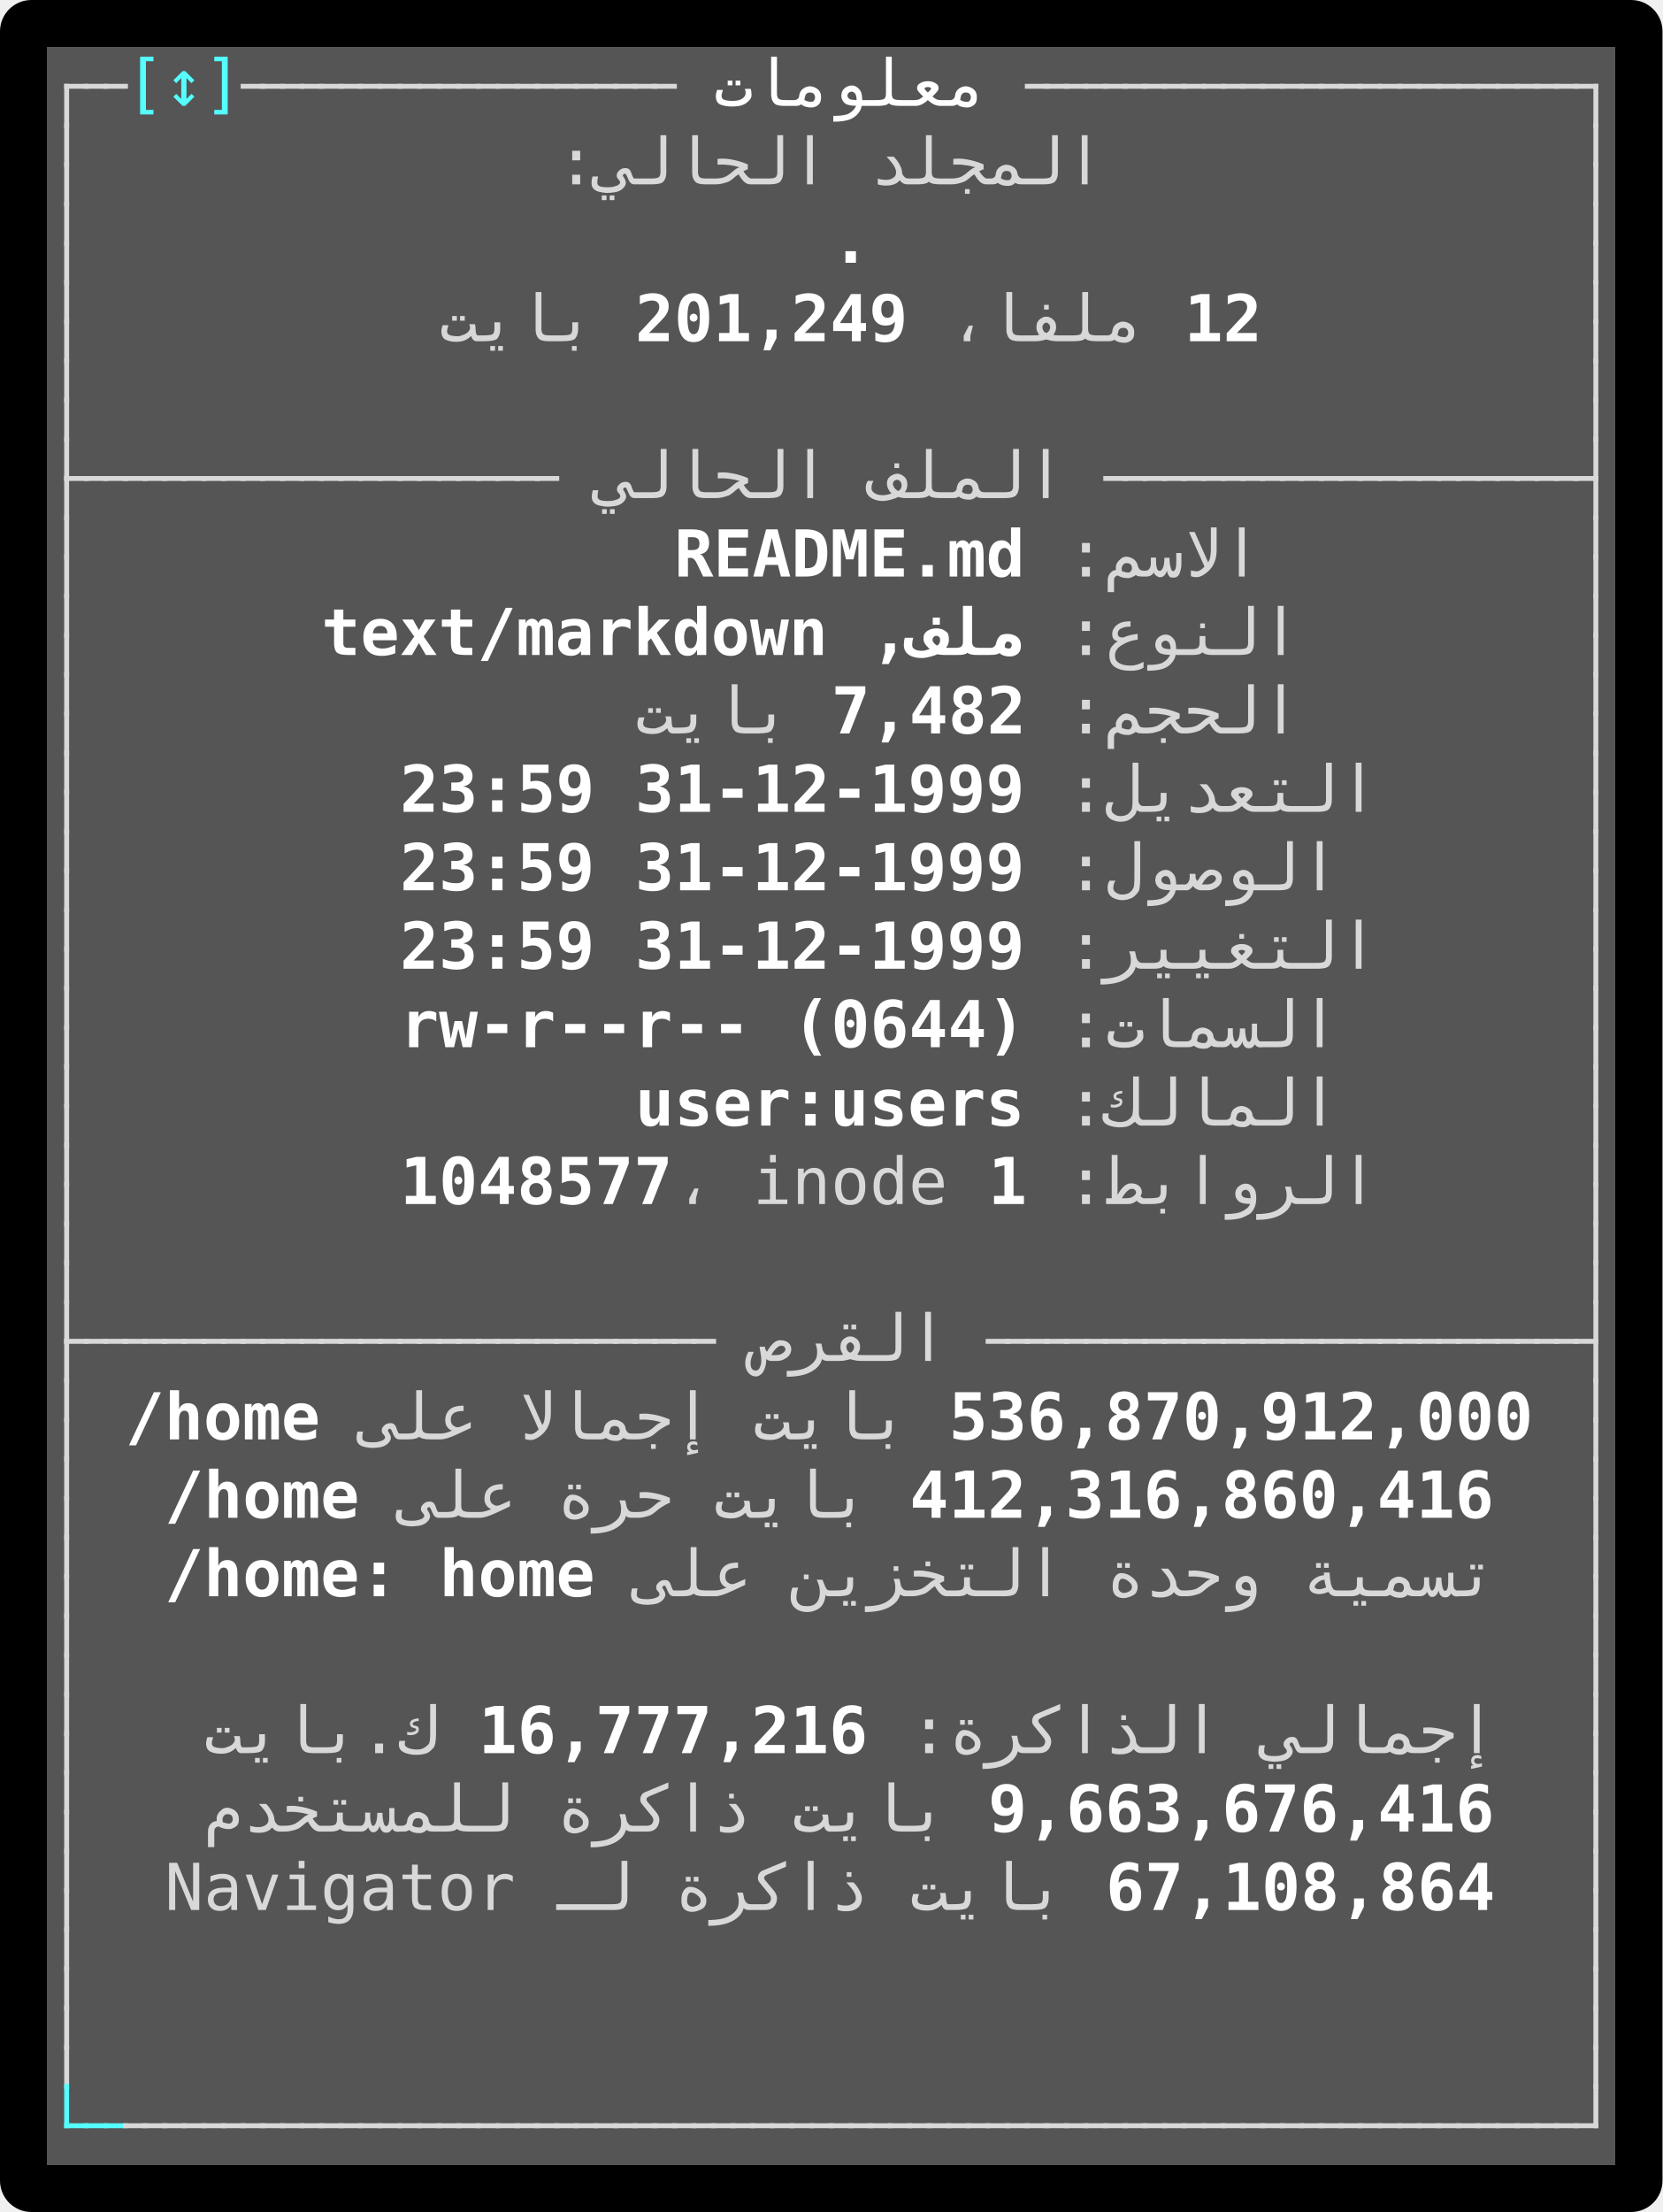
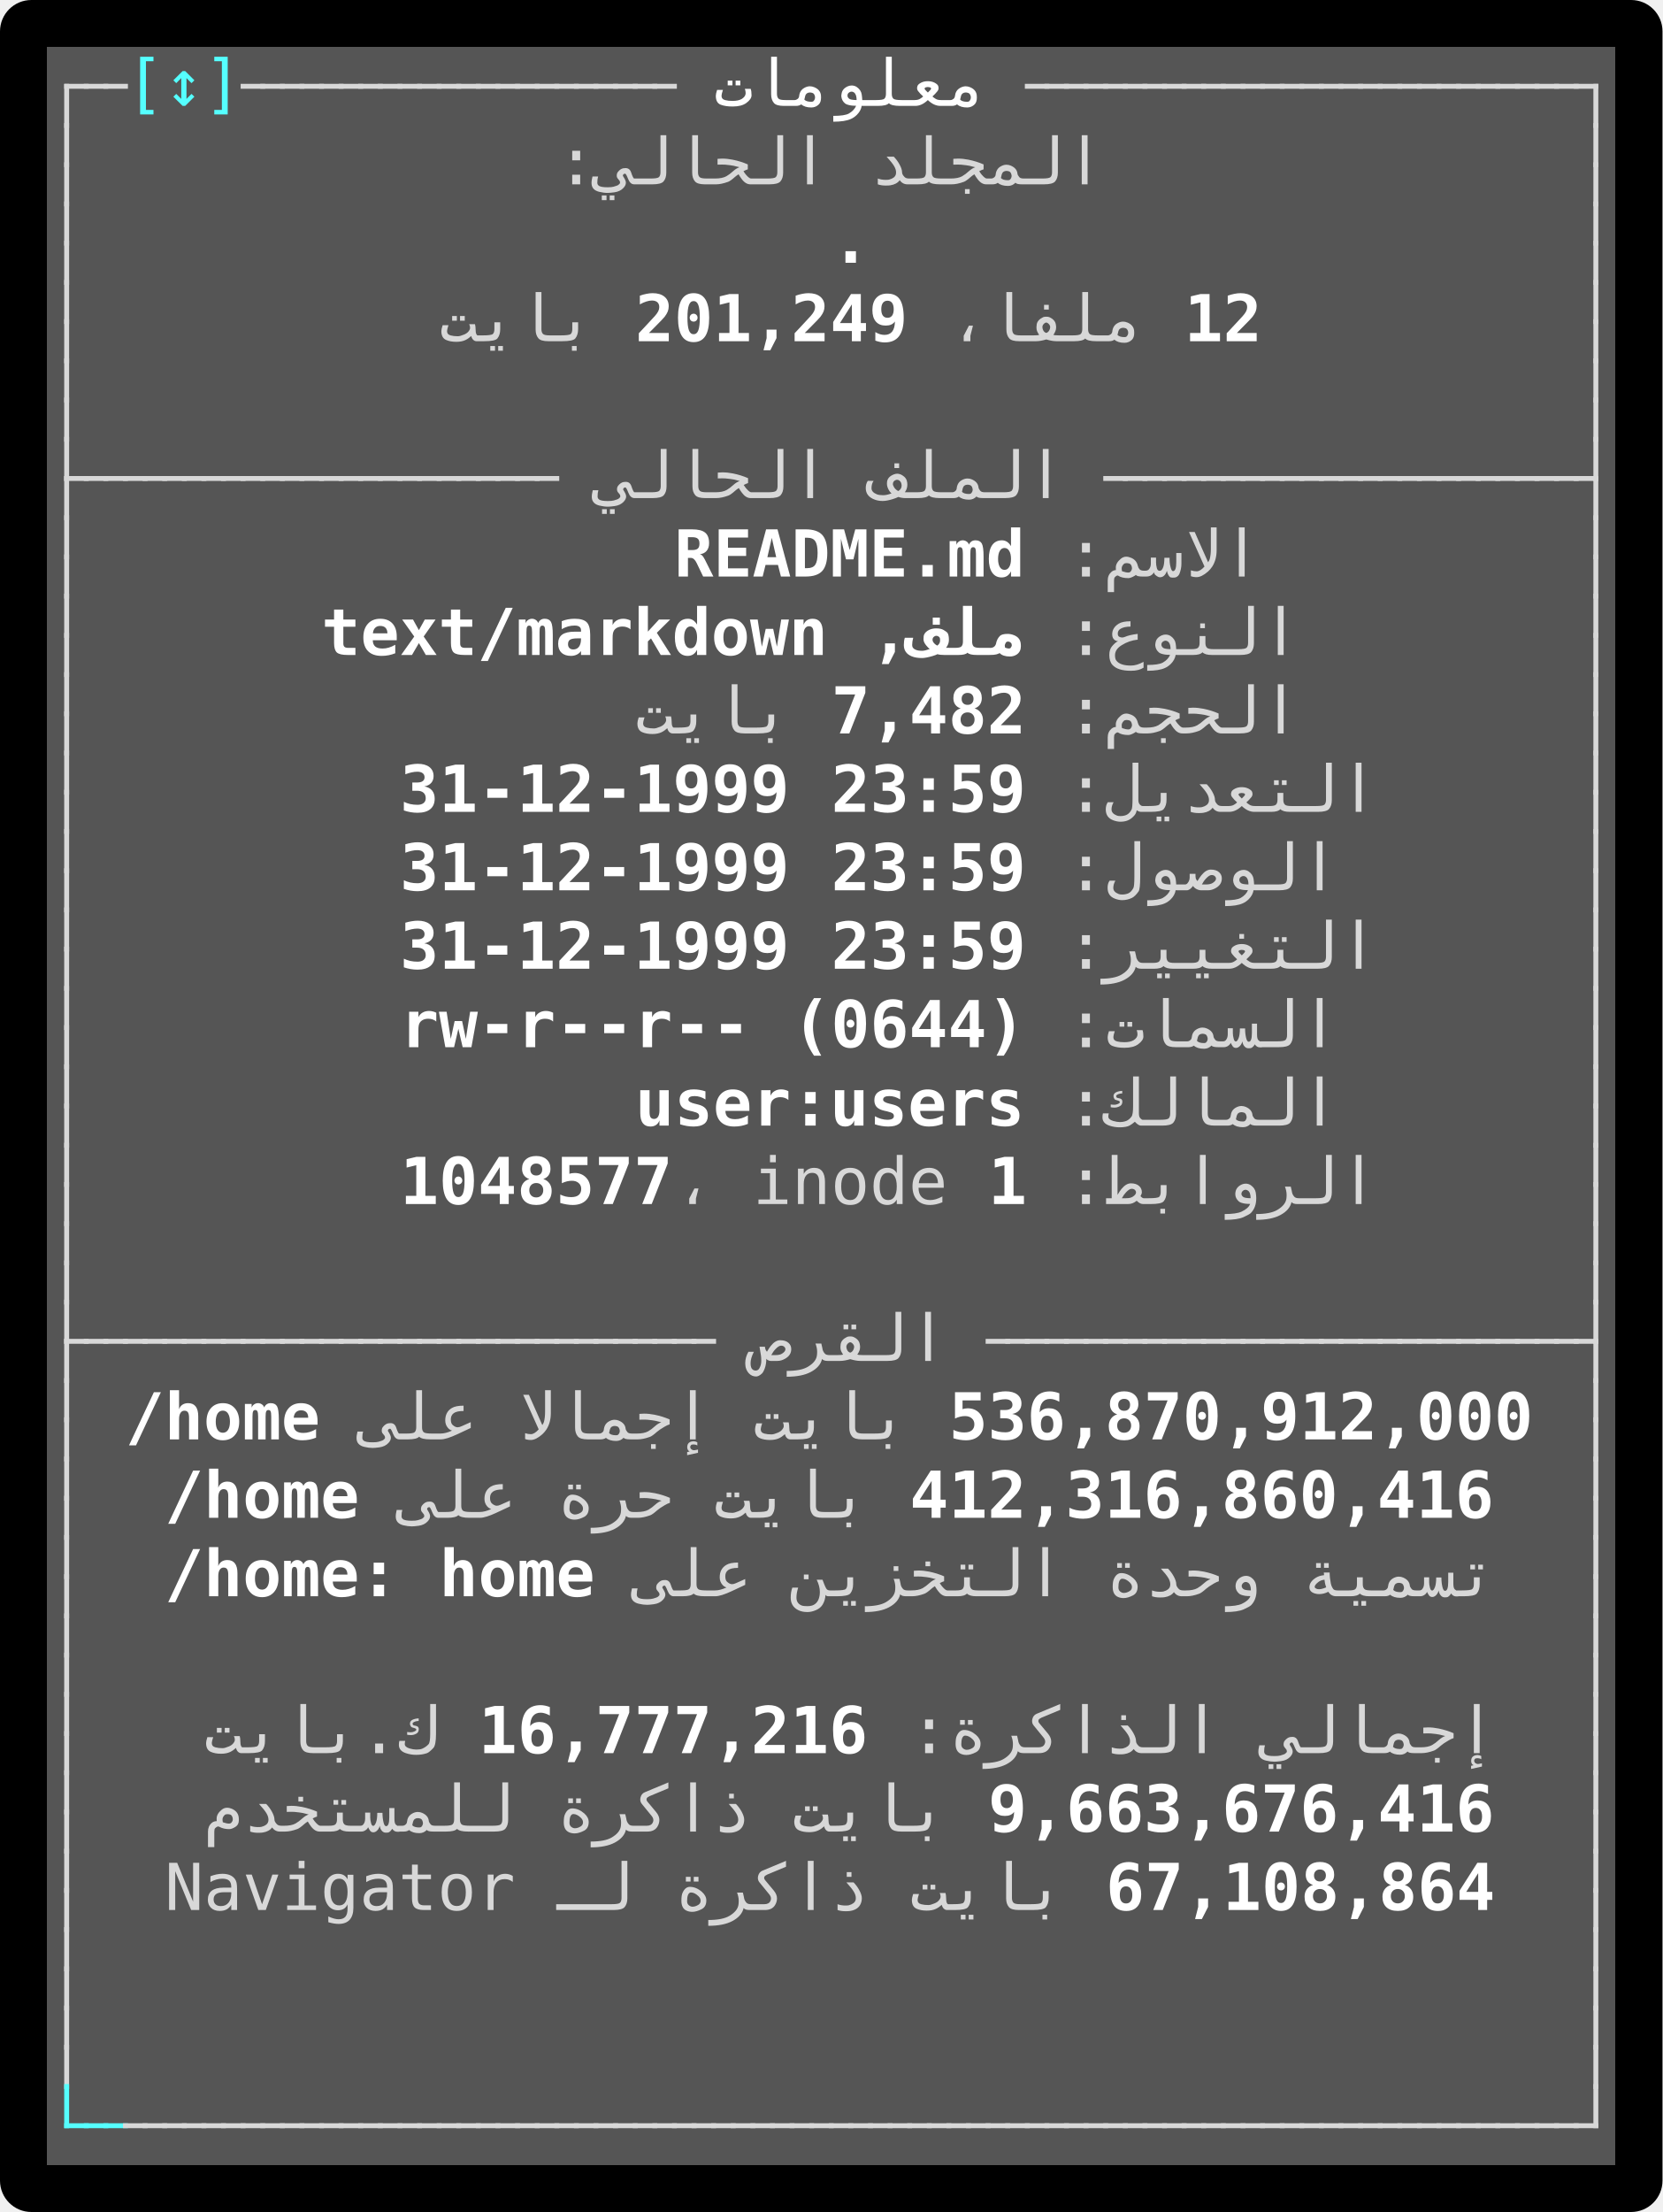
<svg xmlns="http://www.w3.org/2000/svg" width="424" height="564" viewBox="0 0 424 564">
  <rect width="100%" height="100%" rx="8" fill="#000000" />
  <g transform="translate(12 12)">
    <g shape-rendering="crispEdges">
      <rect x="0" y="0" width="400" height="20" fill="#555555" />
      <rect x="0" y="20" width="400" height="20" fill="#555555" />
      <rect x="0" y="40" width="400" height="20" fill="#555555" />
      <rect x="0" y="60" width="400" height="20" fill="#555555" />
      <rect x="0" y="80" width="400" height="20" fill="#555555" />
      <rect x="0" y="100" width="400" height="20" fill="#555555" />
      <rect x="0" y="120" width="400" height="20" fill="#555555" />
      <rect x="0" y="140" width="400" height="20" fill="#555555" />
      <rect x="0" y="160" width="400" height="20" fill="#555555" />
      <rect x="0" y="180" width="400" height="20" fill="#555555" />
      <rect x="0" y="200" width="400" height="20" fill="#555555" />
      <rect x="0" y="220" width="400" height="20" fill="#555555" />
      <rect x="0" y="240" width="400" height="20" fill="#555555" />
      <rect x="0" y="260" width="400" height="20" fill="#555555" />
      <rect x="0" y="280" width="400" height="20" fill="#555555" />
      <rect x="0" y="300" width="400" height="20" fill="#555555" />
      <rect x="0" y="320" width="400" height="20" fill="#555555" />
      <rect x="0" y="340" width="400" height="20" fill="#555555" />
      <rect x="0" y="360" width="400" height="20" fill="#555555" />
      <rect x="0" y="380" width="400" height="20" fill="#555555" />
      <rect x="0" y="400" width="400" height="20" fill="#555555" />
      <rect x="0" y="420" width="400" height="20" fill="#555555" />
      <rect x="0" y="440" width="400" height="20" fill="#555555" />
      <rect x="0" y="460" width="400" height="20" fill="#555555" />
      <rect x="0" y="480" width="400" height="20" fill="#555555" />
      <rect x="0" y="500" width="400" height="20" fill="#555555" />
      <rect x="0" y="520" width="400" height="20" fill="#555555" />
    </g>
    <g font-family="'DejaVu Sans Mono', 'Cascadia Mono', Menlo, Consolas, 'Liberation Mono', monospace" font-size="16.5">
      <text x="20" y="15" textLength="30" lengthAdjust="spacingAndGlyphs" fill="#55ffff">[↕]</text>
      <text x="170" y="15" textLength="70" lengthAdjust="spacingAndGlyphs" unicode-bidi="bidi-override" direction="ltr" fill="#ffffff">ﺕﺎﻣﻮﻠﻌﻣ</text>
      <text x="130" y="35" textLength="70" lengthAdjust="spacingAndGlyphs" unicode-bidi="bidi-override" direction="ltr" fill="#d8d8d8">:ﻲﻟﺎﺤﻟﺍ</text>
      <text x="210" y="35" textLength="60" lengthAdjust="spacingAndGlyphs" unicode-bidi="bidi-override" direction="ltr" fill="#d8d8d8">ﺪﻠﺠﻤﻟﺍ</text>
      <text x="200" y="55" textLength="10" lengthAdjust="spacingAndGlyphs" fill="#ffffff" font-weight="bold">.</text>
      <text x="100" y="75" textLength="40" lengthAdjust="spacingAndGlyphs" unicode-bidi="bidi-override" direction="ltr" fill="#d8d8d8">ﺖﻳﺎﺑ</text>
      <text x="150" y="75" textLength="70" lengthAdjust="spacingAndGlyphs" fill="#ffffff" font-weight="bold">201,249</text>
      <text x="230" y="75" textLength="50" lengthAdjust="spacingAndGlyphs" unicode-bidi="bidi-override" direction="ltr" fill="#d8d8d8">،ﺎﻔﻠﻣ</text>
      <text x="290" y="75" textLength="20" lengthAdjust="spacingAndGlyphs" fill="#ffffff" font-weight="bold">12</text>
      <text x="140" y="115" textLength="60" lengthAdjust="spacingAndGlyphs" unicode-bidi="bidi-override" direction="ltr" fill="#d8d8d8">ﻲﻟﺎﺤﻟﺍ</text>
      <text x="210" y="115" textLength="50" lengthAdjust="spacingAndGlyphs" unicode-bidi="bidi-override" direction="ltr" fill="#d8d8d8">ﻒﻠﻤﻟﺍ</text>
      <text x="160" y="135" textLength="90" lengthAdjust="spacingAndGlyphs" fill="#ffffff" font-weight="bold">README.md</text>
      <text x="260" y="135" textLength="50" lengthAdjust="spacingAndGlyphs" unicode-bidi="bidi-override" direction="ltr" fill="#d8d8d8">:ﻢﺳﻻﺍ</text>
      <text x="70" y="155" textLength="130" lengthAdjust="spacingAndGlyphs" fill="#ffffff" font-weight="bold">text/markdown</text>
      <text x="210" y="155" textLength="40" lengthAdjust="spacingAndGlyphs" unicode-bidi="bidi-override" direction="ltr" fill="#ffffff" font-weight="bold">,ﻒﻠﻣ</text>
      <text x="260" y="155" textLength="60" lengthAdjust="spacingAndGlyphs" unicode-bidi="bidi-override" direction="ltr" fill="#d8d8d8">:ﻉﻮﻨﻟﺍ</text>
      <text x="150" y="175" textLength="40" lengthAdjust="spacingAndGlyphs" unicode-bidi="bidi-override" direction="ltr" fill="#d8d8d8">ﺖﻳﺎﺑ</text>
      <text x="200" y="175" textLength="50" lengthAdjust="spacingAndGlyphs" fill="#ffffff" font-weight="bold">7,482</text>
      <text x="260" y="175" textLength="60" lengthAdjust="spacingAndGlyphs" unicode-bidi="bidi-override" direction="ltr" fill="#d8d8d8">:ﻢﺠﺤﻟﺍ</text>
-       <text x="90" y="195" textLength="50" lengthAdjust="spacingAndGlyphs" fill="#ffffff" font-weight="bold">23:59</text>
-       <text x="150" y="195" textLength="100" lengthAdjust="spacingAndGlyphs" fill="#ffffff" font-weight="bold">31-12-1999</text>
+       <text x="90" y="195" textLength="100" lengthAdjust="spacingAndGlyphs" fill="#ffffff" font-weight="bold">31-12-1999</text>
+       <text x="200" y="195" textLength="50" lengthAdjust="spacingAndGlyphs" fill="#ffffff" font-weight="bold">23:59</text>
      <text x="260" y="195" textLength="80" lengthAdjust="spacingAndGlyphs" unicode-bidi="bidi-override" direction="ltr" fill="#d8d8d8">:ﻞﻳﺪﻌﺘﻟﺍ</text>
-       <text x="90" y="215" textLength="50" lengthAdjust="spacingAndGlyphs" fill="#ffffff" font-weight="bold">23:59</text>
-       <text x="150" y="215" textLength="100" lengthAdjust="spacingAndGlyphs" fill="#ffffff" font-weight="bold">31-12-1999</text>
+       <text x="90" y="215" textLength="100" lengthAdjust="spacingAndGlyphs" fill="#ffffff" font-weight="bold">31-12-1999</text>
+       <text x="200" y="215" textLength="50" lengthAdjust="spacingAndGlyphs" fill="#ffffff" font-weight="bold">23:59</text>
      <text x="260" y="215" textLength="70" lengthAdjust="spacingAndGlyphs" unicode-bidi="bidi-override" direction="ltr" fill="#d8d8d8">:ﻝﻮﺻﻮﻟﺍ</text>
-       <text x="90" y="235" textLength="50" lengthAdjust="spacingAndGlyphs" fill="#ffffff" font-weight="bold">23:59</text>
-       <text x="150" y="235" textLength="100" lengthAdjust="spacingAndGlyphs" fill="#ffffff" font-weight="bold">31-12-1999</text>
+       <text x="90" y="235" textLength="100" lengthAdjust="spacingAndGlyphs" fill="#ffffff" font-weight="bold">31-12-1999</text>
+       <text x="200" y="235" textLength="50" lengthAdjust="spacingAndGlyphs" fill="#ffffff" font-weight="bold">23:59</text>
      <text x="260" y="235" textLength="80" lengthAdjust="spacingAndGlyphs" unicode-bidi="bidi-override" direction="ltr" fill="#d8d8d8">:ﺮﻴﻴﻐﺘﻟﺍ</text>
      <text x="90" y="255" textLength="90" lengthAdjust="spacingAndGlyphs" fill="#ffffff" font-weight="bold">rw-r--r--</text>
      <text x="190" y="255" textLength="60" lengthAdjust="spacingAndGlyphs" fill="#ffffff" font-weight="bold">(0644)</text>
      <text x="260" y="255" textLength="70" lengthAdjust="spacingAndGlyphs" unicode-bidi="bidi-override" direction="ltr" fill="#d8d8d8">:ﺕﺎﻤﺴﻟﺍ</text>
      <text x="150" y="275" textLength="100" lengthAdjust="spacingAndGlyphs" fill="#ffffff" font-weight="bold">user:users</text>
      <text x="260" y="275" textLength="70" lengthAdjust="spacingAndGlyphs" unicode-bidi="bidi-override" direction="ltr" fill="#d8d8d8">:ﻚﻟﺎﻤﻟﺍ</text>
      <text x="90" y="295" textLength="70" lengthAdjust="spacingAndGlyphs" fill="#ffffff" font-weight="bold">1048577</text>
      <text x="160" y="295" textLength="10" lengthAdjust="spacingAndGlyphs" fill="#d8d8d8">،</text>
      <text x="180" y="295" textLength="50" lengthAdjust="spacingAndGlyphs" fill="#d8d8d8">inode</text>
      <text x="240" y="295" textLength="10" lengthAdjust="spacingAndGlyphs" fill="#ffffff" font-weight="bold">1</text>
      <text x="260" y="295" textLength="80" lengthAdjust="spacingAndGlyphs" unicode-bidi="bidi-override" direction="ltr" fill="#d8d8d8">:ﻂﺑﺍﻭﺮﻟﺍ</text>
      <text x="180" y="335" textLength="50" lengthAdjust="spacingAndGlyphs" unicode-bidi="bidi-override" direction="ltr" fill="#d8d8d8">ﺹﺮﻘﻟﺍ</text>
      <text x="20" y="355" textLength="50" lengthAdjust="spacingAndGlyphs" fill="#ffffff" font-weight="bold">/home</text>
      <text x="80" y="355" textLength="30" lengthAdjust="spacingAndGlyphs" unicode-bidi="bidi-override" direction="ltr" fill="#d8d8d8">ﻰﻠﻋ</text>
      <text x="120" y="355" textLength="50" lengthAdjust="spacingAndGlyphs" unicode-bidi="bidi-override" direction="ltr" fill="#d8d8d8">ﻻﺎﻤﺟﺇ</text>
      <text x="180" y="355" textLength="40" lengthAdjust="spacingAndGlyphs" unicode-bidi="bidi-override" direction="ltr" fill="#d8d8d8">ﺖﻳﺎﺑ</text>
      <text x="230" y="355" textLength="150" lengthAdjust="spacingAndGlyphs" fill="#ffffff" font-weight="bold">536,870,912,000</text>
      <text x="30" y="375" textLength="50" lengthAdjust="spacingAndGlyphs" fill="#ffffff" font-weight="bold">/home</text>
      <text x="90" y="375" textLength="30" lengthAdjust="spacingAndGlyphs" unicode-bidi="bidi-override" direction="ltr" fill="#d8d8d8">ﻰﻠﻋ</text>
      <text x="130" y="375" textLength="30" lengthAdjust="spacingAndGlyphs" unicode-bidi="bidi-override" direction="ltr" fill="#d8d8d8">ﺓﺮﺣ</text>
      <text x="170" y="375" textLength="40" lengthAdjust="spacingAndGlyphs" unicode-bidi="bidi-override" direction="ltr" fill="#d8d8d8">ﺖﻳﺎﺑ</text>
      <text x="220" y="375" textLength="150" lengthAdjust="spacingAndGlyphs" fill="#ffffff" font-weight="bold">412,316,860,416</text>
      <text x="30" y="395" textLength="60" lengthAdjust="spacingAndGlyphs" fill="#ffffff" font-weight="bold">/home:</text>
      <text x="100" y="395" textLength="40" lengthAdjust="spacingAndGlyphs" fill="#ffffff" font-weight="bold">home</text>
      <text x="150" y="395" textLength="30" lengthAdjust="spacingAndGlyphs" unicode-bidi="bidi-override" direction="ltr" fill="#d8d8d8">ﻰﻠﻋ</text>
      <text x="190" y="395" textLength="70" lengthAdjust="spacingAndGlyphs" unicode-bidi="bidi-override" direction="ltr" fill="#d8d8d8">ﻦﻳﺰﺨﺘﻟﺍ</text>
      <text x="270" y="395" textLength="40" lengthAdjust="spacingAndGlyphs" unicode-bidi="bidi-override" direction="ltr" fill="#d8d8d8">ﺓﺪﺣﻭ</text>
      <text x="320" y="395" textLength="50" lengthAdjust="spacingAndGlyphs" unicode-bidi="bidi-override" direction="ltr" fill="#d8d8d8">ﺔﻴﻤﺴﺗ</text>
      <text x="40" y="435" textLength="60" lengthAdjust="spacingAndGlyphs" unicode-bidi="bidi-override" direction="ltr" fill="#d8d8d8">ﺖﻳﺎﺑ.ﻙ</text>
      <text x="110" y="435" textLength="100" lengthAdjust="spacingAndGlyphs" fill="#ffffff" font-weight="bold">16,777,216</text>
      <text x="220" y="435" textLength="80" lengthAdjust="spacingAndGlyphs" unicode-bidi="bidi-override" direction="ltr" fill="#d8d8d8">:ﺓﺮﻛﺍﺬﻟﺍ</text>
      <text x="310" y="435" textLength="60" lengthAdjust="spacingAndGlyphs" unicode-bidi="bidi-override" direction="ltr" fill="#d8d8d8">ﻲﻟﺎﻤﺟﺇ</text>
      <text x="40" y="455" textLength="80" lengthAdjust="spacingAndGlyphs" unicode-bidi="bidi-override" direction="ltr" fill="#d8d8d8">ﻡﺪﺨﺘﺴﻤﻠﻟ</text>
      <text x="130" y="455" textLength="50" lengthAdjust="spacingAndGlyphs" unicode-bidi="bidi-override" direction="ltr" fill="#d8d8d8">ﺓﺮﻛﺍﺫ</text>
      <text x="190" y="455" textLength="40" lengthAdjust="spacingAndGlyphs" unicode-bidi="bidi-override" direction="ltr" fill="#d8d8d8">ﺖﻳﺎﺑ</text>
      <text x="240" y="455" textLength="130" lengthAdjust="spacingAndGlyphs" fill="#ffffff" font-weight="bold">9,663,676,416</text>
      <text x="30" y="475" textLength="90" lengthAdjust="spacingAndGlyphs" fill="#d8d8d8">Navigator</text>
      <text x="130" y="475" textLength="20" lengthAdjust="spacingAndGlyphs" unicode-bidi="bidi-override" direction="ltr" fill="#d8d8d8">ـﻟ</text>
      <text x="160" y="475" textLength="50" lengthAdjust="spacingAndGlyphs" unicode-bidi="bidi-override" direction="ltr" fill="#d8d8d8">ﺓﺮﻛﺍﺫ</text>
      <text x="220" y="475" textLength="40" lengthAdjust="spacingAndGlyphs" unicode-bidi="bidi-override" direction="ltr" fill="#d8d8d8">ﺖﻳﺎﺑ</text>
      <text x="270" y="475" textLength="100" lengthAdjust="spacingAndGlyphs" fill="#ffffff" font-weight="bold">67,108,864</text>
    </g>
    <g stroke-width="1.25" stroke-linecap="square">
      <line x1="5" y1="10" x2="5" y2="20" stroke="#d8d8d8" />
      <line x1="5" y1="10" x2="10" y2="10" stroke="#d8d8d8" />
      <line x1="15" y1="10" x2="10" y2="10" stroke="#d8d8d8" />
      <line x1="15" y1="10" x2="20" y2="10" stroke="#d8d8d8" />
      <line x1="55" y1="10" x2="50" y2="10" stroke="#d8d8d8" />
      <line x1="55" y1="10" x2="60" y2="10" stroke="#d8d8d8" />
      <line x1="65" y1="10" x2="60" y2="10" stroke="#d8d8d8" />
      <line x1="65" y1="10" x2="70" y2="10" stroke="#d8d8d8" />
      <line x1="75" y1="10" x2="70" y2="10" stroke="#d8d8d8" />
      <line x1="75" y1="10" x2="80" y2="10" stroke="#d8d8d8" />
      <line x1="85" y1="10" x2="80" y2="10" stroke="#d8d8d8" />
      <line x1="85" y1="10" x2="90" y2="10" stroke="#d8d8d8" />
      <line x1="95" y1="10" x2="90" y2="10" stroke="#d8d8d8" />
      <line x1="95" y1="10" x2="100" y2="10" stroke="#d8d8d8" />
      <line x1="105" y1="10" x2="100" y2="10" stroke="#d8d8d8" />
      <line x1="105" y1="10" x2="110" y2="10" stroke="#d8d8d8" />
      <line x1="115" y1="10" x2="110" y2="10" stroke="#d8d8d8" />
      <line x1="115" y1="10" x2="120" y2="10" stroke="#d8d8d8" />
      <line x1="125" y1="10" x2="120" y2="10" stroke="#d8d8d8" />
      <line x1="125" y1="10" x2="130" y2="10" stroke="#d8d8d8" />
      <line x1="135" y1="10" x2="130" y2="10" stroke="#d8d8d8" />
      <line x1="135" y1="10" x2="140" y2="10" stroke="#d8d8d8" />
      <line x1="145" y1="10" x2="140" y2="10" stroke="#d8d8d8" />
      <line x1="145" y1="10" x2="150" y2="10" stroke="#d8d8d8" />
      <line x1="155" y1="10" x2="150" y2="10" stroke="#d8d8d8" />
      <line x1="155" y1="10" x2="160" y2="10" stroke="#d8d8d8" />
      <line x1="255" y1="10" x2="250" y2="10" stroke="#d8d8d8" />
      <line x1="255" y1="10" x2="260" y2="10" stroke="#d8d8d8" />
      <line x1="265" y1="10" x2="260" y2="10" stroke="#d8d8d8" />
      <line x1="265" y1="10" x2="270" y2="10" stroke="#d8d8d8" />
      <line x1="275" y1="10" x2="270" y2="10" stroke="#d8d8d8" />
      <line x1="275" y1="10" x2="280" y2="10" stroke="#d8d8d8" />
      <line x1="285" y1="10" x2="280" y2="10" stroke="#d8d8d8" />
      <line x1="285" y1="10" x2="290" y2="10" stroke="#d8d8d8" />
      <line x1="295" y1="10" x2="290" y2="10" stroke="#d8d8d8" />
      <line x1="295" y1="10" x2="300" y2="10" stroke="#d8d8d8" />
      <line x1="305" y1="10" x2="300" y2="10" stroke="#d8d8d8" />
      <line x1="305" y1="10" x2="310" y2="10" stroke="#d8d8d8" />
      <line x1="315" y1="10" x2="310" y2="10" stroke="#d8d8d8" />
      <line x1="315" y1="10" x2="320" y2="10" stroke="#d8d8d8" />
      <line x1="325" y1="10" x2="320" y2="10" stroke="#d8d8d8" />
      <line x1="325" y1="10" x2="330" y2="10" stroke="#d8d8d8" />
      <line x1="335" y1="10" x2="330" y2="10" stroke="#d8d8d8" />
      <line x1="335" y1="10" x2="340" y2="10" stroke="#d8d8d8" />
      <line x1="345" y1="10" x2="340" y2="10" stroke="#d8d8d8" />
      <line x1="345" y1="10" x2="350" y2="10" stroke="#d8d8d8" />
      <line x1="355" y1="10" x2="350" y2="10" stroke="#d8d8d8" />
      <line x1="355" y1="10" x2="360" y2="10" stroke="#d8d8d8" />
      <line x1="365" y1="10" x2="360" y2="10" stroke="#d8d8d8" />
      <line x1="365" y1="10" x2="370" y2="10" stroke="#d8d8d8" />
      <line x1="375" y1="10" x2="370" y2="10" stroke="#d8d8d8" />
      <line x1="375" y1="10" x2="380" y2="10" stroke="#d8d8d8" />
      <line x1="385" y1="10" x2="380" y2="10" stroke="#d8d8d8" />
      <line x1="385" y1="10" x2="390" y2="10" stroke="#d8d8d8" />
      <line x1="395" y1="10" x2="395" y2="20" stroke="#d8d8d8" />
      <line x1="395" y1="10" x2="390" y2="10" stroke="#d8d8d8" />
      <line x1="5" y1="30" x2="5" y2="20" stroke="#d8d8d8" />
      <line x1="5" y1="30" x2="5" y2="40" stroke="#d8d8d8" />
      <line x1="395" y1="30" x2="395" y2="20" stroke="#d8d8d8" />
      <line x1="395" y1="30" x2="395" y2="40" stroke="#d8d8d8" />
      <line x1="5" y1="50" x2="5" y2="40" stroke="#d8d8d8" />
      <line x1="5" y1="50" x2="5" y2="60" stroke="#d8d8d8" />
      <line x1="395" y1="50" x2="395" y2="40" stroke="#d8d8d8" />
      <line x1="395" y1="50" x2="395" y2="60" stroke="#d8d8d8" />
      <line x1="5" y1="70" x2="5" y2="60" stroke="#d8d8d8" />
      <line x1="5" y1="70" x2="5" y2="80" stroke="#d8d8d8" />
      <line x1="395" y1="70" x2="395" y2="60" stroke="#d8d8d8" />
      <line x1="395" y1="70" x2="395" y2="80" stroke="#d8d8d8" />
      <line x1="5" y1="90" x2="5" y2="80" stroke="#d8d8d8" />
      <line x1="5" y1="90" x2="5" y2="100" stroke="#d8d8d8" />
      <line x1="395" y1="90" x2="395" y2="80" stroke="#d8d8d8" />
      <line x1="395" y1="90" x2="395" y2="100" stroke="#d8d8d8" />
      <line x1="5" y1="110" x2="5" y2="100" stroke="#d8d8d8" />
      <line x1="5" y1="110" x2="5" y2="120" stroke="#d8d8d8" />
      <line x1="5" y1="110" x2="10" y2="110" stroke="#d8d8d8" />
      <line x1="15" y1="110" x2="10" y2="110" stroke="#d8d8d8" />
      <line x1="15" y1="110" x2="20" y2="110" stroke="#d8d8d8" />
      <line x1="25" y1="110" x2="20" y2="110" stroke="#d8d8d8" />
      <line x1="25" y1="110" x2="30" y2="110" stroke="#d8d8d8" />
      <line x1="35" y1="110" x2="30" y2="110" stroke="#d8d8d8" />
      <line x1="35" y1="110" x2="40" y2="110" stroke="#d8d8d8" />
      <line x1="45" y1="110" x2="40" y2="110" stroke="#d8d8d8" />
      <line x1="45" y1="110" x2="50" y2="110" stroke="#d8d8d8" />
      <line x1="55" y1="110" x2="50" y2="110" stroke="#d8d8d8" />
      <line x1="55" y1="110" x2="60" y2="110" stroke="#d8d8d8" />
      <line x1="65" y1="110" x2="60" y2="110" stroke="#d8d8d8" />
      <line x1="65" y1="110" x2="70" y2="110" stroke="#d8d8d8" />
      <line x1="75" y1="110" x2="70" y2="110" stroke="#d8d8d8" />
      <line x1="75" y1="110" x2="80" y2="110" stroke="#d8d8d8" />
      <line x1="85" y1="110" x2="80" y2="110" stroke="#d8d8d8" />
      <line x1="85" y1="110" x2="90" y2="110" stroke="#d8d8d8" />
      <line x1="95" y1="110" x2="90" y2="110" stroke="#d8d8d8" />
      <line x1="95" y1="110" x2="100" y2="110" stroke="#d8d8d8" />
      <line x1="105" y1="110" x2="100" y2="110" stroke="#d8d8d8" />
      <line x1="105" y1="110" x2="110" y2="110" stroke="#d8d8d8" />
      <line x1="115" y1="110" x2="110" y2="110" stroke="#d8d8d8" />
      <line x1="115" y1="110" x2="120" y2="110" stroke="#d8d8d8" />
      <line x1="125" y1="110" x2="120" y2="110" stroke="#d8d8d8" />
      <line x1="125" y1="110" x2="130" y2="110" stroke="#d8d8d8" />
      <line x1="275" y1="110" x2="270" y2="110" stroke="#d8d8d8" />
      <line x1="275" y1="110" x2="280" y2="110" stroke="#d8d8d8" />
      <line x1="285" y1="110" x2="280" y2="110" stroke="#d8d8d8" />
      <line x1="285" y1="110" x2="290" y2="110" stroke="#d8d8d8" />
      <line x1="295" y1="110" x2="290" y2="110" stroke="#d8d8d8" />
      <line x1="295" y1="110" x2="300" y2="110" stroke="#d8d8d8" />
      <line x1="305" y1="110" x2="300" y2="110" stroke="#d8d8d8" />
      <line x1="305" y1="110" x2="310" y2="110" stroke="#d8d8d8" />
      <line x1="315" y1="110" x2="310" y2="110" stroke="#d8d8d8" />
      <line x1="315" y1="110" x2="320" y2="110" stroke="#d8d8d8" />
      <line x1="325" y1="110" x2="320" y2="110" stroke="#d8d8d8" />
      <line x1="325" y1="110" x2="330" y2="110" stroke="#d8d8d8" />
      <line x1="335" y1="110" x2="330" y2="110" stroke="#d8d8d8" />
      <line x1="335" y1="110" x2="340" y2="110" stroke="#d8d8d8" />
      <line x1="345" y1="110" x2="340" y2="110" stroke="#d8d8d8" />
      <line x1="345" y1="110" x2="350" y2="110" stroke="#d8d8d8" />
      <line x1="355" y1="110" x2="350" y2="110" stroke="#d8d8d8" />
      <line x1="355" y1="110" x2="360" y2="110" stroke="#d8d8d8" />
      <line x1="365" y1="110" x2="360" y2="110" stroke="#d8d8d8" />
      <line x1="365" y1="110" x2="370" y2="110" stroke="#d8d8d8" />
      <line x1="375" y1="110" x2="370" y2="110" stroke="#d8d8d8" />
      <line x1="375" y1="110" x2="380" y2="110" stroke="#d8d8d8" />
      <line x1="385" y1="110" x2="380" y2="110" stroke="#d8d8d8" />
      <line x1="385" y1="110" x2="390" y2="110" stroke="#d8d8d8" />
      <line x1="395" y1="110" x2="395" y2="100" stroke="#d8d8d8" />
      <line x1="395" y1="110" x2="395" y2="120" stroke="#d8d8d8" />
      <line x1="395" y1="110" x2="390" y2="110" stroke="#d8d8d8" />
      <line x1="5" y1="130" x2="5" y2="120" stroke="#d8d8d8" />
      <line x1="5" y1="130" x2="5" y2="140" stroke="#d8d8d8" />
      <line x1="395" y1="130" x2="395" y2="120" stroke="#d8d8d8" />
      <line x1="395" y1="130" x2="395" y2="140" stroke="#d8d8d8" />
      <line x1="5" y1="150" x2="5" y2="140" stroke="#d8d8d8" />
      <line x1="5" y1="150" x2="5" y2="160" stroke="#d8d8d8" />
      <line x1="395" y1="150" x2="395" y2="140" stroke="#d8d8d8" />
      <line x1="395" y1="150" x2="395" y2="160" stroke="#d8d8d8" />
      <line x1="5" y1="170" x2="5" y2="160" stroke="#d8d8d8" />
      <line x1="5" y1="170" x2="5" y2="180" stroke="#d8d8d8" />
      <line x1="395" y1="170" x2="395" y2="160" stroke="#d8d8d8" />
      <line x1="395" y1="170" x2="395" y2="180" stroke="#d8d8d8" />
      <line x1="5" y1="190" x2="5" y2="180" stroke="#d8d8d8" />
      <line x1="5" y1="190" x2="5" y2="200" stroke="#d8d8d8" />
      <line x1="395" y1="190" x2="395" y2="180" stroke="#d8d8d8" />
      <line x1="395" y1="190" x2="395" y2="200" stroke="#d8d8d8" />
      <line x1="5" y1="210" x2="5" y2="200" stroke="#d8d8d8" />
      <line x1="5" y1="210" x2="5" y2="220" stroke="#d8d8d8" />
      <line x1="395" y1="210" x2="395" y2="200" stroke="#d8d8d8" />
      <line x1="395" y1="210" x2="395" y2="220" stroke="#d8d8d8" />
      <line x1="5" y1="230" x2="5" y2="220" stroke="#d8d8d8" />
      <line x1="5" y1="230" x2="5" y2="240" stroke="#d8d8d8" />
      <line x1="395" y1="230" x2="395" y2="220" stroke="#d8d8d8" />
      <line x1="395" y1="230" x2="395" y2="240" stroke="#d8d8d8" />
      <line x1="5" y1="250" x2="5" y2="240" stroke="#d8d8d8" />
      <line x1="5" y1="250" x2="5" y2="260" stroke="#d8d8d8" />
      <line x1="395" y1="250" x2="395" y2="240" stroke="#d8d8d8" />
      <line x1="395" y1="250" x2="395" y2="260" stroke="#d8d8d8" />
      <line x1="5" y1="270" x2="5" y2="260" stroke="#d8d8d8" />
      <line x1="5" y1="270" x2="5" y2="280" stroke="#d8d8d8" />
      <line x1="395" y1="270" x2="395" y2="260" stroke="#d8d8d8" />
      <line x1="395" y1="270" x2="395" y2="280" stroke="#d8d8d8" />
      <line x1="5" y1="290" x2="5" y2="280" stroke="#d8d8d8" />
      <line x1="5" y1="290" x2="5" y2="300" stroke="#d8d8d8" />
      <line x1="395" y1="290" x2="395" y2="280" stroke="#d8d8d8" />
      <line x1="395" y1="290" x2="395" y2="300" stroke="#d8d8d8" />
      <line x1="5" y1="310" x2="5" y2="300" stroke="#d8d8d8" />
      <line x1="5" y1="310" x2="5" y2="320" stroke="#d8d8d8" />
      <line x1="395" y1="310" x2="395" y2="300" stroke="#d8d8d8" />
      <line x1="395" y1="310" x2="395" y2="320" stroke="#d8d8d8" />
      <line x1="5" y1="330" x2="5" y2="320" stroke="#d8d8d8" />
      <line x1="5" y1="330" x2="5" y2="340" stroke="#d8d8d8" />
      <line x1="5" y1="330" x2="10" y2="330" stroke="#d8d8d8" />
      <line x1="15" y1="330" x2="10" y2="330" stroke="#d8d8d8" />
      <line x1="15" y1="330" x2="20" y2="330" stroke="#d8d8d8" />
      <line x1="25" y1="330" x2="20" y2="330" stroke="#d8d8d8" />
      <line x1="25" y1="330" x2="30" y2="330" stroke="#d8d8d8" />
      <line x1="35" y1="330" x2="30" y2="330" stroke="#d8d8d8" />
      <line x1="35" y1="330" x2="40" y2="330" stroke="#d8d8d8" />
      <line x1="45" y1="330" x2="40" y2="330" stroke="#d8d8d8" />
      <line x1="45" y1="330" x2="50" y2="330" stroke="#d8d8d8" />
      <line x1="55" y1="330" x2="50" y2="330" stroke="#d8d8d8" />
      <line x1="55" y1="330" x2="60" y2="330" stroke="#d8d8d8" />
      <line x1="65" y1="330" x2="60" y2="330" stroke="#d8d8d8" />
      <line x1="65" y1="330" x2="70" y2="330" stroke="#d8d8d8" />
      <line x1="75" y1="330" x2="70" y2="330" stroke="#d8d8d8" />
      <line x1="75" y1="330" x2="80" y2="330" stroke="#d8d8d8" />
      <line x1="85" y1="330" x2="80" y2="330" stroke="#d8d8d8" />
      <line x1="85" y1="330" x2="90" y2="330" stroke="#d8d8d8" />
      <line x1="95" y1="330" x2="90" y2="330" stroke="#d8d8d8" />
      <line x1="95" y1="330" x2="100" y2="330" stroke="#d8d8d8" />
      <line x1="105" y1="330" x2="100" y2="330" stroke="#d8d8d8" />
      <line x1="105" y1="330" x2="110" y2="330" stroke="#d8d8d8" />
      <line x1="115" y1="330" x2="110" y2="330" stroke="#d8d8d8" />
      <line x1="115" y1="330" x2="120" y2="330" stroke="#d8d8d8" />
      <line x1="125" y1="330" x2="120" y2="330" stroke="#d8d8d8" />
      <line x1="125" y1="330" x2="130" y2="330" stroke="#d8d8d8" />
      <line x1="135" y1="330" x2="130" y2="330" stroke="#d8d8d8" />
      <line x1="135" y1="330" x2="140" y2="330" stroke="#d8d8d8" />
      <line x1="145" y1="330" x2="140" y2="330" stroke="#d8d8d8" />
      <line x1="145" y1="330" x2="150" y2="330" stroke="#d8d8d8" />
      <line x1="155" y1="330" x2="150" y2="330" stroke="#d8d8d8" />
      <line x1="155" y1="330" x2="160" y2="330" stroke="#d8d8d8" />
      <line x1="165" y1="330" x2="160" y2="330" stroke="#d8d8d8" />
      <line x1="165" y1="330" x2="170" y2="330" stroke="#d8d8d8" />
      <line x1="245" y1="330" x2="240" y2="330" stroke="#d8d8d8" />
      <line x1="245" y1="330" x2="250" y2="330" stroke="#d8d8d8" />
      <line x1="255" y1="330" x2="250" y2="330" stroke="#d8d8d8" />
      <line x1="255" y1="330" x2="260" y2="330" stroke="#d8d8d8" />
      <line x1="265" y1="330" x2="260" y2="330" stroke="#d8d8d8" />
      <line x1="265" y1="330" x2="270" y2="330" stroke="#d8d8d8" />
      <line x1="275" y1="330" x2="270" y2="330" stroke="#d8d8d8" />
      <line x1="275" y1="330" x2="280" y2="330" stroke="#d8d8d8" />
      <line x1="285" y1="330" x2="280" y2="330" stroke="#d8d8d8" />
      <line x1="285" y1="330" x2="290" y2="330" stroke="#d8d8d8" />
      <line x1="295" y1="330" x2="290" y2="330" stroke="#d8d8d8" />
      <line x1="295" y1="330" x2="300" y2="330" stroke="#d8d8d8" />
      <line x1="305" y1="330" x2="300" y2="330" stroke="#d8d8d8" />
      <line x1="305" y1="330" x2="310" y2="330" stroke="#d8d8d8" />
      <line x1="315" y1="330" x2="310" y2="330" stroke="#d8d8d8" />
      <line x1="315" y1="330" x2="320" y2="330" stroke="#d8d8d8" />
      <line x1="325" y1="330" x2="320" y2="330" stroke="#d8d8d8" />
      <line x1="325" y1="330" x2="330" y2="330" stroke="#d8d8d8" />
      <line x1="335" y1="330" x2="330" y2="330" stroke="#d8d8d8" />
      <line x1="335" y1="330" x2="340" y2="330" stroke="#d8d8d8" />
      <line x1="345" y1="330" x2="340" y2="330" stroke="#d8d8d8" />
      <line x1="345" y1="330" x2="350" y2="330" stroke="#d8d8d8" />
      <line x1="355" y1="330" x2="350" y2="330" stroke="#d8d8d8" />
      <line x1="355" y1="330" x2="360" y2="330" stroke="#d8d8d8" />
      <line x1="365" y1="330" x2="360" y2="330" stroke="#d8d8d8" />
      <line x1="365" y1="330" x2="370" y2="330" stroke="#d8d8d8" />
      <line x1="375" y1="330" x2="370" y2="330" stroke="#d8d8d8" />
      <line x1="375" y1="330" x2="380" y2="330" stroke="#d8d8d8" />
      <line x1="385" y1="330" x2="380" y2="330" stroke="#d8d8d8" />
      <line x1="385" y1="330" x2="390" y2="330" stroke="#d8d8d8" />
      <line x1="395" y1="330" x2="395" y2="320" stroke="#d8d8d8" />
      <line x1="395" y1="330" x2="395" y2="340" stroke="#d8d8d8" />
      <line x1="395" y1="330" x2="390" y2="330" stroke="#d8d8d8" />
      <line x1="5" y1="350" x2="5" y2="340" stroke="#d8d8d8" />
      <line x1="5" y1="350" x2="5" y2="360" stroke="#d8d8d8" />
      <line x1="395" y1="350" x2="395" y2="340" stroke="#d8d8d8" />
      <line x1="395" y1="350" x2="395" y2="360" stroke="#d8d8d8" />
      <line x1="5" y1="370" x2="5" y2="360" stroke="#d8d8d8" />
      <line x1="5" y1="370" x2="5" y2="380" stroke="#d8d8d8" />
      <line x1="395" y1="370" x2="395" y2="360" stroke="#d8d8d8" />
      <line x1="395" y1="370" x2="395" y2="380" stroke="#d8d8d8" />
      <line x1="5" y1="390" x2="5" y2="380" stroke="#d8d8d8" />
      <line x1="5" y1="390" x2="5" y2="400" stroke="#d8d8d8" />
      <line x1="395" y1="390" x2="395" y2="380" stroke="#d8d8d8" />
      <line x1="395" y1="390" x2="395" y2="400" stroke="#d8d8d8" />
      <line x1="5" y1="410" x2="5" y2="400" stroke="#d8d8d8" />
      <line x1="5" y1="410" x2="5" y2="420" stroke="#d8d8d8" />
      <line x1="395" y1="410" x2="395" y2="400" stroke="#d8d8d8" />
      <line x1="395" y1="410" x2="395" y2="420" stroke="#d8d8d8" />
      <line x1="5" y1="430" x2="5" y2="420" stroke="#d8d8d8" />
      <line x1="5" y1="430" x2="5" y2="440" stroke="#d8d8d8" />
      <line x1="395" y1="430" x2="395" y2="420" stroke="#d8d8d8" />
      <line x1="395" y1="430" x2="395" y2="440" stroke="#d8d8d8" />
      <line x1="5" y1="450" x2="5" y2="440" stroke="#d8d8d8" />
      <line x1="5" y1="450" x2="5" y2="460" stroke="#d8d8d8" />
      <line x1="395" y1="450" x2="395" y2="440" stroke="#d8d8d8" />
      <line x1="395" y1="450" x2="395" y2="460" stroke="#d8d8d8" />
      <line x1="5" y1="470" x2="5" y2="460" stroke="#d8d8d8" />
      <line x1="5" y1="470" x2="5" y2="480" stroke="#d8d8d8" />
      <line x1="395" y1="470" x2="395" y2="460" stroke="#d8d8d8" />
      <line x1="395" y1="470" x2="395" y2="480" stroke="#d8d8d8" />
      <line x1="5" y1="490" x2="5" y2="480" stroke="#d8d8d8" />
      <line x1="5" y1="490" x2="5" y2="500" stroke="#d8d8d8" />
      <line x1="395" y1="490" x2="395" y2="480" stroke="#d8d8d8" />
      <line x1="395" y1="490" x2="395" y2="500" stroke="#d8d8d8" />
      <line x1="5" y1="510" x2="5" y2="500" stroke="#d8d8d8" />
      <line x1="5" y1="510" x2="5" y2="520" stroke="#d8d8d8" />
      <line x1="395" y1="510" x2="395" y2="500" stroke="#d8d8d8" />
      <line x1="395" y1="510" x2="395" y2="520" stroke="#d8d8d8" />
      <line x1="5" y1="530" x2="5" y2="520" stroke="#55ffff" />
      <line x1="5" y1="530" x2="10" y2="530" stroke="#55ffff" />
      <line x1="15" y1="530" x2="10" y2="530" stroke="#55ffff" />
      <line x1="15" y1="530" x2="20" y2="530" stroke="#55ffff" />
      <line x1="25" y1="530" x2="20" y2="530" stroke="#d8d8d8" />
      <line x1="25" y1="530" x2="30" y2="530" stroke="#d8d8d8" />
      <line x1="35" y1="530" x2="30" y2="530" stroke="#d8d8d8" />
      <line x1="35" y1="530" x2="40" y2="530" stroke="#d8d8d8" />
      <line x1="45" y1="530" x2="40" y2="530" stroke="#d8d8d8" />
      <line x1="45" y1="530" x2="50" y2="530" stroke="#d8d8d8" />
      <line x1="55" y1="530" x2="50" y2="530" stroke="#d8d8d8" />
      <line x1="55" y1="530" x2="60" y2="530" stroke="#d8d8d8" />
      <line x1="65" y1="530" x2="60" y2="530" stroke="#d8d8d8" />
      <line x1="65" y1="530" x2="70" y2="530" stroke="#d8d8d8" />
      <line x1="75" y1="530" x2="70" y2="530" stroke="#d8d8d8" />
      <line x1="75" y1="530" x2="80" y2="530" stroke="#d8d8d8" />
      <line x1="85" y1="530" x2="80" y2="530" stroke="#d8d8d8" />
      <line x1="85" y1="530" x2="90" y2="530" stroke="#d8d8d8" />
      <line x1="95" y1="530" x2="90" y2="530" stroke="#d8d8d8" />
      <line x1="95" y1="530" x2="100" y2="530" stroke="#d8d8d8" />
      <line x1="105" y1="530" x2="100" y2="530" stroke="#d8d8d8" />
      <line x1="105" y1="530" x2="110" y2="530" stroke="#d8d8d8" />
      <line x1="115" y1="530" x2="110" y2="530" stroke="#d8d8d8" />
      <line x1="115" y1="530" x2="120" y2="530" stroke="#d8d8d8" />
      <line x1="125" y1="530" x2="120" y2="530" stroke="#d8d8d8" />
      <line x1="125" y1="530" x2="130" y2="530" stroke="#d8d8d8" />
      <line x1="135" y1="530" x2="130" y2="530" stroke="#d8d8d8" />
      <line x1="135" y1="530" x2="140" y2="530" stroke="#d8d8d8" />
      <line x1="145" y1="530" x2="140" y2="530" stroke="#d8d8d8" />
      <line x1="145" y1="530" x2="150" y2="530" stroke="#d8d8d8" />
      <line x1="155" y1="530" x2="150" y2="530" stroke="#d8d8d8" />
      <line x1="155" y1="530" x2="160" y2="530" stroke="#d8d8d8" />
      <line x1="165" y1="530" x2="160" y2="530" stroke="#d8d8d8" />
      <line x1="165" y1="530" x2="170" y2="530" stroke="#d8d8d8" />
      <line x1="175" y1="530" x2="170" y2="530" stroke="#d8d8d8" />
      <line x1="175" y1="530" x2="180" y2="530" stroke="#d8d8d8" />
      <line x1="185" y1="530" x2="180" y2="530" stroke="#d8d8d8" />
      <line x1="185" y1="530" x2="190" y2="530" stroke="#d8d8d8" />
      <line x1="195" y1="530" x2="190" y2="530" stroke="#d8d8d8" />
      <line x1="195" y1="530" x2="200" y2="530" stroke="#d8d8d8" />
      <line x1="205" y1="530" x2="200" y2="530" stroke="#d8d8d8" />
      <line x1="205" y1="530" x2="210" y2="530" stroke="#d8d8d8" />
      <line x1="215" y1="530" x2="210" y2="530" stroke="#d8d8d8" />
      <line x1="215" y1="530" x2="220" y2="530" stroke="#d8d8d8" />
      <line x1="225" y1="530" x2="220" y2="530" stroke="#d8d8d8" />
      <line x1="225" y1="530" x2="230" y2="530" stroke="#d8d8d8" />
      <line x1="235" y1="530" x2="230" y2="530" stroke="#d8d8d8" />
      <line x1="235" y1="530" x2="240" y2="530" stroke="#d8d8d8" />
      <line x1="245" y1="530" x2="240" y2="530" stroke="#d8d8d8" />
      <line x1="245" y1="530" x2="250" y2="530" stroke="#d8d8d8" />
      <line x1="255" y1="530" x2="250" y2="530" stroke="#d8d8d8" />
      <line x1="255" y1="530" x2="260" y2="530" stroke="#d8d8d8" />
      <line x1="265" y1="530" x2="260" y2="530" stroke="#d8d8d8" />
      <line x1="265" y1="530" x2="270" y2="530" stroke="#d8d8d8" />
      <line x1="275" y1="530" x2="270" y2="530" stroke="#d8d8d8" />
      <line x1="275" y1="530" x2="280" y2="530" stroke="#d8d8d8" />
      <line x1="285" y1="530" x2="280" y2="530" stroke="#d8d8d8" />
      <line x1="285" y1="530" x2="290" y2="530" stroke="#d8d8d8" />
      <line x1="295" y1="530" x2="290" y2="530" stroke="#d8d8d8" />
      <line x1="295" y1="530" x2="300" y2="530" stroke="#d8d8d8" />
      <line x1="305" y1="530" x2="300" y2="530" stroke="#d8d8d8" />
      <line x1="305" y1="530" x2="310" y2="530" stroke="#d8d8d8" />
      <line x1="315" y1="530" x2="310" y2="530" stroke="#d8d8d8" />
      <line x1="315" y1="530" x2="320" y2="530" stroke="#d8d8d8" />
      <line x1="325" y1="530" x2="320" y2="530" stroke="#d8d8d8" />
      <line x1="325" y1="530" x2="330" y2="530" stroke="#d8d8d8" />
      <line x1="335" y1="530" x2="330" y2="530" stroke="#d8d8d8" />
      <line x1="335" y1="530" x2="340" y2="530" stroke="#d8d8d8" />
      <line x1="345" y1="530" x2="340" y2="530" stroke="#d8d8d8" />
      <line x1="345" y1="530" x2="350" y2="530" stroke="#d8d8d8" />
      <line x1="355" y1="530" x2="350" y2="530" stroke="#d8d8d8" />
      <line x1="355" y1="530" x2="360" y2="530" stroke="#d8d8d8" />
      <line x1="365" y1="530" x2="360" y2="530" stroke="#d8d8d8" />
      <line x1="365" y1="530" x2="370" y2="530" stroke="#d8d8d8" />
      <line x1="375" y1="530" x2="370" y2="530" stroke="#d8d8d8" />
      <line x1="375" y1="530" x2="380" y2="530" stroke="#d8d8d8" />
      <line x1="385" y1="530" x2="380" y2="530" stroke="#d8d8d8" />
      <line x1="385" y1="530" x2="390" y2="530" stroke="#d8d8d8" />
      <line x1="395" y1="530" x2="395" y2="520" stroke="#d8d8d8" />
      <line x1="395" y1="530" x2="390" y2="530" stroke="#d8d8d8" />
    </g>
  </g>
</svg>
